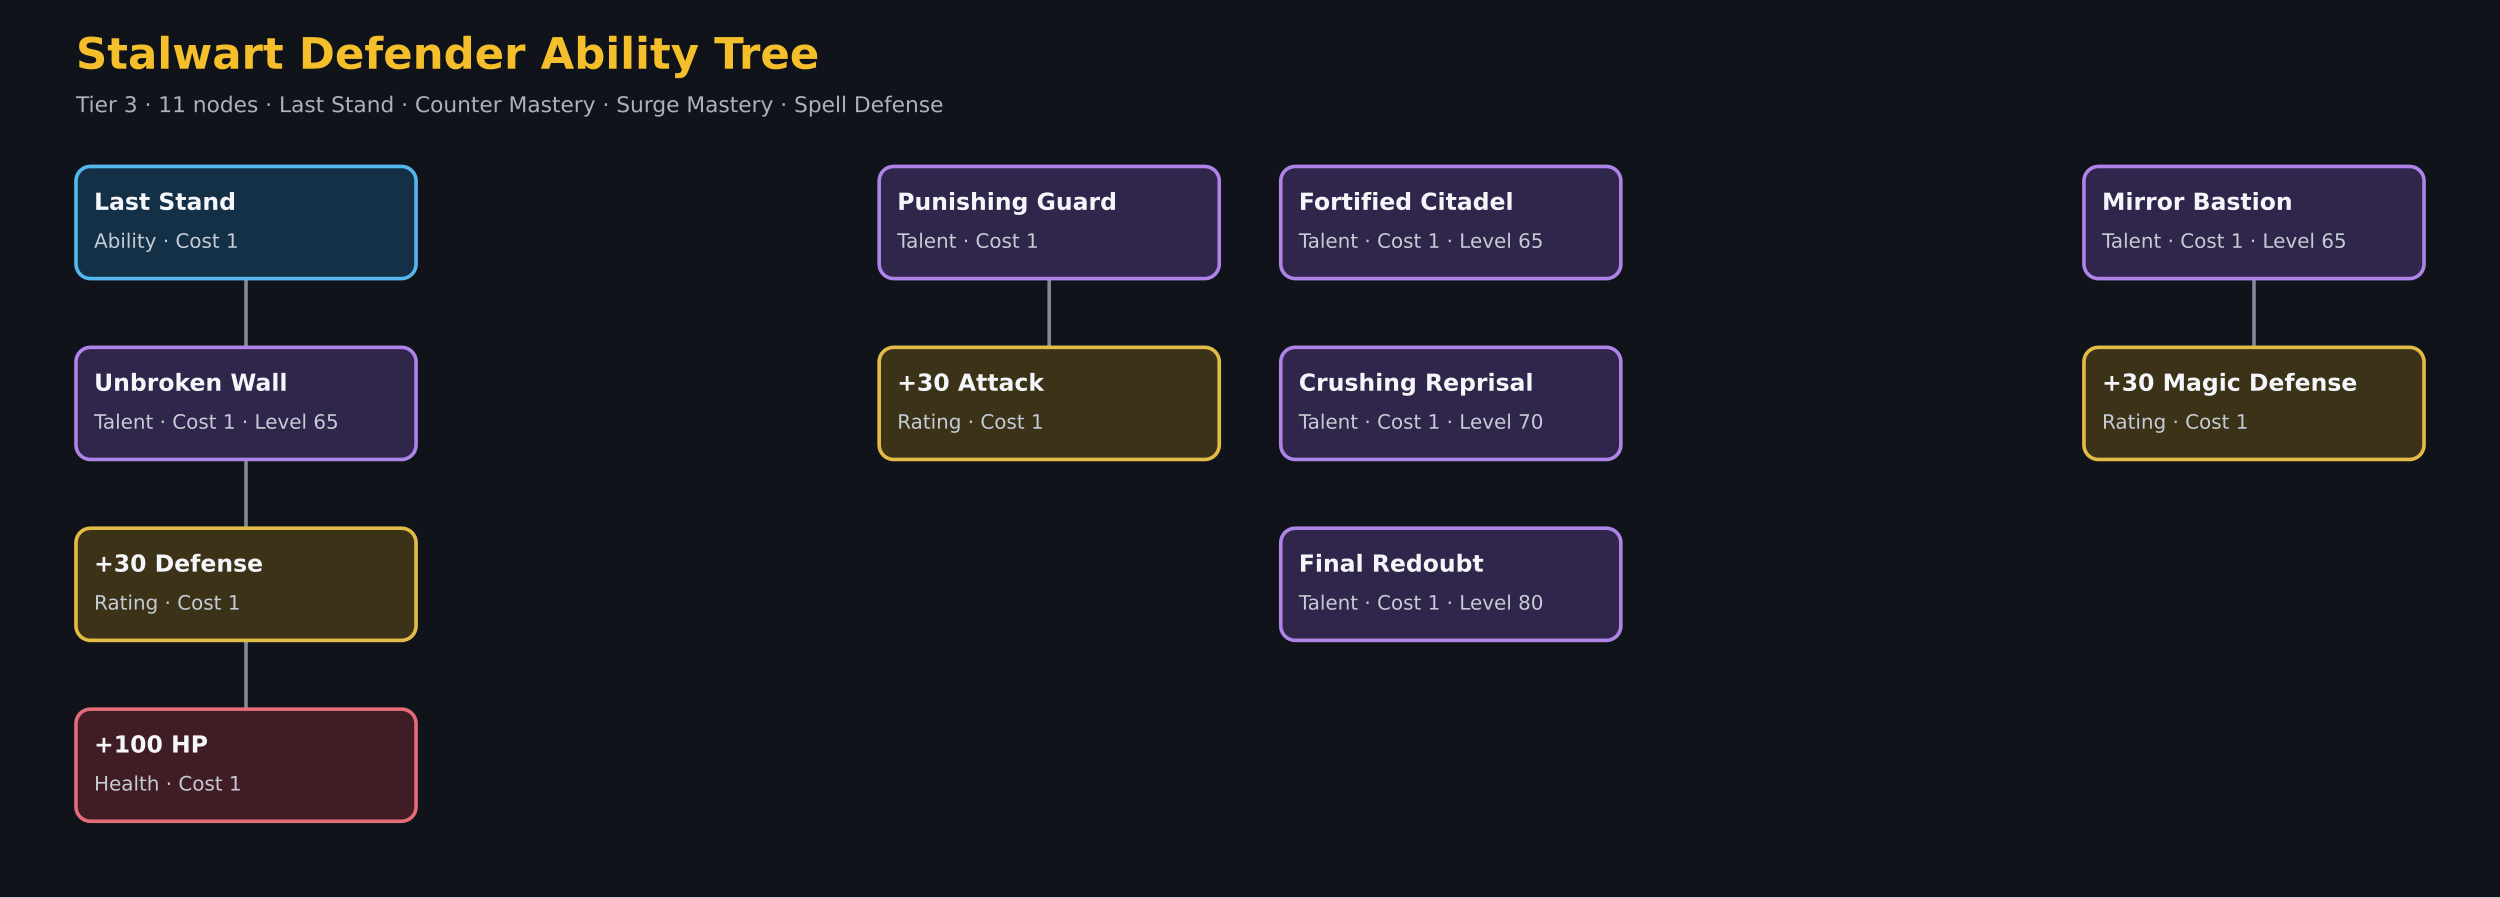
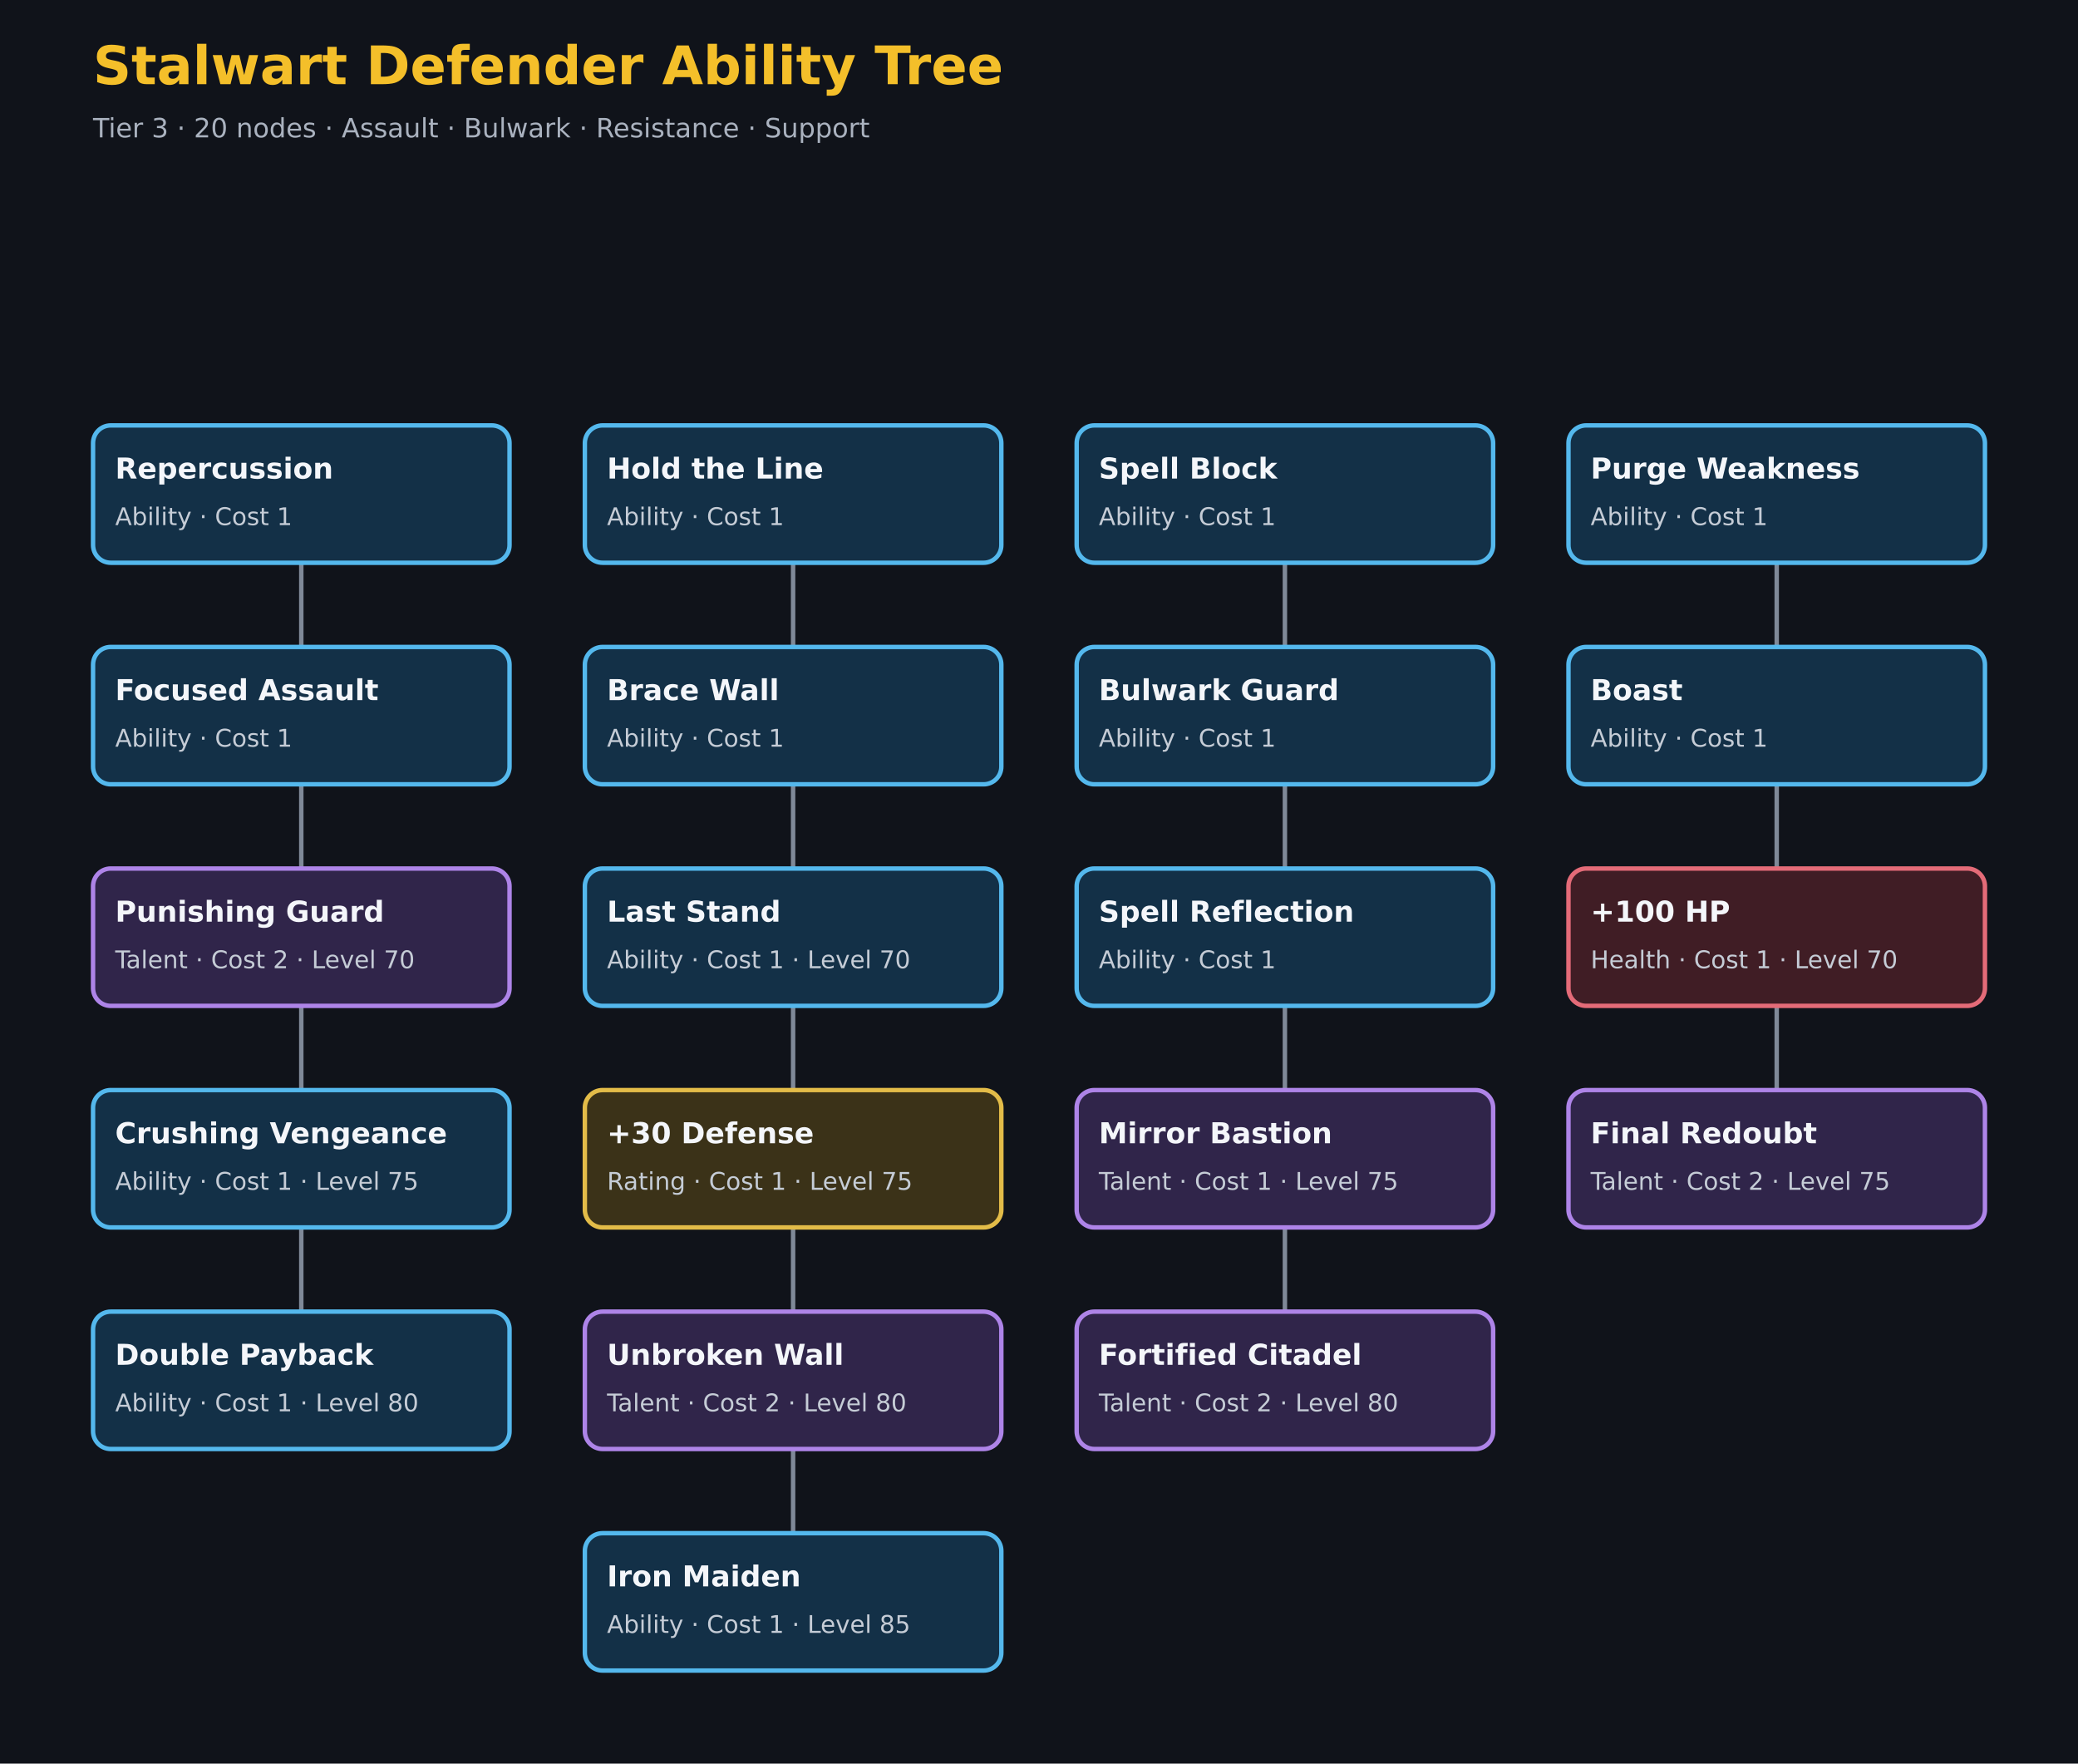
- <svg xmlns="http://www.w3.org/2000/svg" width="1382" height="496" viewBox="0 0 1382 496">
+ <svg xmlns="http://www.w3.org/2000/svg" width="938" height="796" viewBox="0 0 938 796">
  <style>
text{font-family:DejaVu Sans,Arial,sans-serif}
.title{fill:#f4bf2a;font-size:24px;font-weight:700}
.meta{fill:#aab2bf;font-size:12px}
.name{fill:#f4f6fa;font-size:13px;font-weight:700}
.detail{fill:#c5ccd6;font-size:11px}
.edge{fill:none;stroke:#7f8998;stroke-width:2}
</style>
-   <rect width="1382" height="496" fill="#10131a" />
+   <rect width="938" height="796" fill="#10131a" />
  <text class="title" x="42" y="38">Stalwart Defender Ability Tree</text>
-   <text class="meta" x="42" y="62">Tier 3 · 11 nodes · Last Stand · Counter Mastery · Surge Mastery · Spell Defense</text>
-   <path class="edge" d="M 136.0 123.0 V 173.0 H 136.0 V 223.0" />
+   <text class="meta" x="42" y="62">Tier 3 · 20 nodes · Assault · Bulwark · Resistance · Support</text>
  <path class="edge" d="M 136.0 223.0 V 273.0 H 136.0 V 323.0" />
  <path class="edge" d="M 136.0 323.0 V 373.0 H 136.0 V 423.0" />
-   <path class="edge" d="M 580.0 123.0 V 173.0 H 580.0 V 223.0" />
-   <path class="edge" d="M 1246.0 123.0 V 173.0 H 1246.0 V 223.0" />
-   <rect x="42.0" y="92.0" width="188" height="62" rx="8" fill="#133047" stroke="#54b8ed" stroke-width="2" />
-   <text class="name" x="52.0" y="116.0">Last Stand</text>
-   <text class="detail" x="52.0" y="137.0">Ability · Cost 1</text>
-   <rect x="42.0" y="192.0" width="188" height="62" rx="8" fill="#30254a" stroke="#ae84e8" stroke-width="2" />
-   <text class="name" x="52.0" y="216.0">Unbroken Wall</text>
-   <text class="detail" x="52.0" y="237.0">Talent · Cost 1 · Level 65</text>
-   <rect x="42.0" y="292.0" width="188" height="62" rx="8" fill="#3b3218" stroke="#e3bc48" stroke-width="2" />
-   <text class="name" x="52.0" y="316.0">+30 Defense</text>
-   <text class="detail" x="52.0" y="337.0">Rating · Cost 1</text>
-   <rect x="42.0" y="392.0" width="188" height="62" rx="8" fill="#401d25" stroke="#e46b78" stroke-width="2" />
-   <text class="name" x="52.0" y="416.0">+100 HP</text>
-   <text class="detail" x="52.0" y="437.0">Health · Cost 1</text>
-   <rect x="486.0" y="92.0" width="188" height="62" rx="8" fill="#30254a" stroke="#ae84e8" stroke-width="2" />
-   <text class="name" x="496.0" y="116.0">Punishing Guard</text>
-   <text class="detail" x="496.0" y="137.0">Talent · Cost 1</text>
-   <rect x="486.0" y="192.0" width="188" height="62" rx="8" fill="#3b3218" stroke="#e3bc48" stroke-width="2" />
-   <text class="name" x="496.0" y="216.0">+30 Attack</text>
-   <text class="detail" x="496.0" y="237.0">Rating · Cost 1</text>
-   <rect x="708.0" y="92.0" width="188" height="62" rx="8" fill="#30254a" stroke="#ae84e8" stroke-width="2" />
-   <text class="name" x="718.0" y="116.0">Fortified Citadel</text>
-   <text class="detail" x="718.0" y="137.0">Talent · Cost 1 · Level 65</text>
-   <rect x="708.0" y="192.0" width="188" height="62" rx="8" fill="#30254a" stroke="#ae84e8" stroke-width="2" />
-   <text class="name" x="718.0" y="216.0">Crushing Reprisal</text>
-   <text class="detail" x="718.0" y="237.0">Talent · Cost 1 · Level 70</text>
-   <rect x="708.0" y="292.0" width="188" height="62" rx="8" fill="#30254a" stroke="#ae84e8" stroke-width="2" />
-   <text class="name" x="718.0" y="316.0">Final Redoubt</text>
-   <text class="detail" x="718.0" y="337.0">Talent · Cost 1 · Level 80</text>
-   <rect x="1152.0" y="92.0" width="188" height="62" rx="8" fill="#30254a" stroke="#ae84e8" stroke-width="2" />
-   <text class="name" x="1162.0" y="116.0">Mirror Bastion</text>
-   <text class="detail" x="1162.0" y="137.0">Talent · Cost 1 · Level 65</text>
-   <rect x="1152.0" y="192.0" width="188" height="62" rx="8" fill="#3b3218" stroke="#e3bc48" stroke-width="2" />
-   <text class="name" x="1162.0" y="216.0">+30 Magic Defense</text>
-   <text class="detail" x="1162.0" y="237.0">Rating · Cost 1</text>
+   <path class="edge" d="M 136.0 423.0 V 473.0 H 136.0 V 523.0" />
+   <path class="edge" d="M 136.0 523.0 V 573.0 H 136.0 V 623.0" />
+   <path class="edge" d="M 358.0 223.0 V 273.0 H 358.0 V 323.0" />
+   <path class="edge" d="M 358.0 323.0 V 373.0 H 358.0 V 423.0" />
+   <path class="edge" d="M 358.0 423.0 V 473.0 H 358.0 V 523.0" />
+   <path class="edge" d="M 358.0 523.0 V 573.0 H 358.0 V 623.0" />
+   <path class="edge" d="M 358.0 623.0 V 673.0 H 358.0 V 723.0" />
+   <path class="edge" d="M 580.0 223.0 V 273.0 H 580.0 V 323.0" />
+   <path class="edge" d="M 580.0 323.0 V 373.0 H 580.0 V 423.0" />
+   <path class="edge" d="M 580.0 423.0 V 473.0 H 580.0 V 523.0" />
+   <path class="edge" d="M 580.0 523.0 V 573.0 H 580.0 V 623.0" />
+   <path class="edge" d="M 802.0 223.0 V 273.0 H 802.0 V 323.0" />
+   <path class="edge" d="M 802.0 323.0 V 373.0 H 802.0 V 423.0" />
+   <path class="edge" d="M 802.0 423.0 V 473.0 H 802.0 V 523.0" />
+   <rect x="42.0" y="192.0" width="188" height="62" rx="8" fill="#133047" stroke="#54b8ed" stroke-width="2" />
+   <text class="name" x="52.0" y="216.0">Repercussion</text>
+   <text class="detail" x="52.0" y="237.0">Ability · Cost 1</text>
+   <rect x="42.0" y="292.0" width="188" height="62" rx="8" fill="#133047" stroke="#54b8ed" stroke-width="2" />
+   <text class="name" x="52.0" y="316.0">Focused Assault</text>
+   <text class="detail" x="52.0" y="337.0">Ability · Cost 1</text>
+   <rect x="42.0" y="392.0" width="188" height="62" rx="8" fill="#30254a" stroke="#ae84e8" stroke-width="2" />
+   <text class="name" x="52.0" y="416.0">Punishing Guard</text>
+   <text class="detail" x="52.0" y="437.0">Talent · Cost 2 · Level 70</text>
+   <rect x="42.0" y="492.0" width="188" height="62" rx="8" fill="#133047" stroke="#54b8ed" stroke-width="2" />
+   <text class="name" x="52.0" y="516.0">Crushing Vengeance</text>
+   <text class="detail" x="52.0" y="537.0">Ability · Cost 1 · Level 75</text>
+   <rect x="42.0" y="592.0" width="188" height="62" rx="8" fill="#133047" stroke="#54b8ed" stroke-width="2" />
+   <text class="name" x="52.0" y="616.0">Double Payback</text>
+   <text class="detail" x="52.0" y="637.0">Ability · Cost 1 · Level 80</text>
+   <rect x="264.0" y="192.0" width="188" height="62" rx="8" fill="#133047" stroke="#54b8ed" stroke-width="2" />
+   <text class="name" x="274.0" y="216.0">Hold the Line</text>
+   <text class="detail" x="274.0" y="237.0">Ability · Cost 1</text>
+   <rect x="264.0" y="292.0" width="188" height="62" rx="8" fill="#133047" stroke="#54b8ed" stroke-width="2" />
+   <text class="name" x="274.0" y="316.0">Brace Wall</text>
+   <text class="detail" x="274.0" y="337.0">Ability · Cost 1</text>
+   <rect x="264.0" y="392.0" width="188" height="62" rx="8" fill="#133047" stroke="#54b8ed" stroke-width="2" />
+   <text class="name" x="274.0" y="416.0">Last Stand</text>
+   <text class="detail" x="274.0" y="437.0">Ability · Cost 1 · Level 70</text>
+   <rect x="264.0" y="492.0" width="188" height="62" rx="8" fill="#3b3218" stroke="#e3bc48" stroke-width="2" />
+   <text class="name" x="274.0" y="516.0">+30 Defense</text>
+   <text class="detail" x="274.0" y="537.0">Rating · Cost 1 · Level 75</text>
+   <rect x="264.0" y="592.0" width="188" height="62" rx="8" fill="#30254a" stroke="#ae84e8" stroke-width="2" />
+   <text class="name" x="274.0" y="616.0">Unbroken Wall</text>
+   <text class="detail" x="274.0" y="637.0">Talent · Cost 2 · Level 80</text>
+   <rect x="264.0" y="692.0" width="188" height="62" rx="8" fill="#133047" stroke="#54b8ed" stroke-width="2" />
+   <text class="name" x="274.0" y="716.0">Iron Maiden</text>
+   <text class="detail" x="274.0" y="737.0">Ability · Cost 1 · Level 85</text>
+   <rect x="486.0" y="192.0" width="188" height="62" rx="8" fill="#133047" stroke="#54b8ed" stroke-width="2" />
+   <text class="name" x="496.0" y="216.0">Spell Block</text>
+   <text class="detail" x="496.0" y="237.0">Ability · Cost 1</text>
+   <rect x="486.0" y="292.0" width="188" height="62" rx="8" fill="#133047" stroke="#54b8ed" stroke-width="2" />
+   <text class="name" x="496.0" y="316.0">Bulwark Guard</text>
+   <text class="detail" x="496.0" y="337.0">Ability · Cost 1</text>
+   <rect x="486.0" y="392.0" width="188" height="62" rx="8" fill="#133047" stroke="#54b8ed" stroke-width="2" />
+   <text class="name" x="496.0" y="416.0">Spell Reflection</text>
+   <text class="detail" x="496.0" y="437.0">Ability · Cost 1</text>
+   <rect x="486.0" y="492.0" width="188" height="62" rx="8" fill="#30254a" stroke="#ae84e8" stroke-width="2" />
+   <text class="name" x="496.0" y="516.0">Mirror Bastion</text>
+   <text class="detail" x="496.0" y="537.0">Talent · Cost 1 · Level 75</text>
+   <rect x="486.0" y="592.0" width="188" height="62" rx="8" fill="#30254a" stroke="#ae84e8" stroke-width="2" />
+   <text class="name" x="496.0" y="616.0">Fortified Citadel</text>
+   <text class="detail" x="496.0" y="637.0">Talent · Cost 2 · Level 80</text>
+   <rect x="708.0" y="192.0" width="188" height="62" rx="8" fill="#133047" stroke="#54b8ed" stroke-width="2" />
+   <text class="name" x="718.0" y="216.0">Purge Weakness</text>
+   <text class="detail" x="718.0" y="237.0">Ability · Cost 1</text>
+   <rect x="708.0" y="292.0" width="188" height="62" rx="8" fill="#133047" stroke="#54b8ed" stroke-width="2" />
+   <text class="name" x="718.0" y="316.0">Boast</text>
+   <text class="detail" x="718.0" y="337.0">Ability · Cost 1</text>
+   <rect x="708.0" y="392.0" width="188" height="62" rx="8" fill="#401d25" stroke="#e46b78" stroke-width="2" />
+   <text class="name" x="718.0" y="416.0">+100 HP</text>
+   <text class="detail" x="718.0" y="437.0">Health · Cost 1 · Level 70</text>
+   <rect x="708.0" y="492.0" width="188" height="62" rx="8" fill="#30254a" stroke="#ae84e8" stroke-width="2" />
+   <text class="name" x="718.0" y="516.0">Final Redoubt</text>
+   <text class="detail" x="718.0" y="537.0">Talent · Cost 2 · Level 75</text>
</svg>
